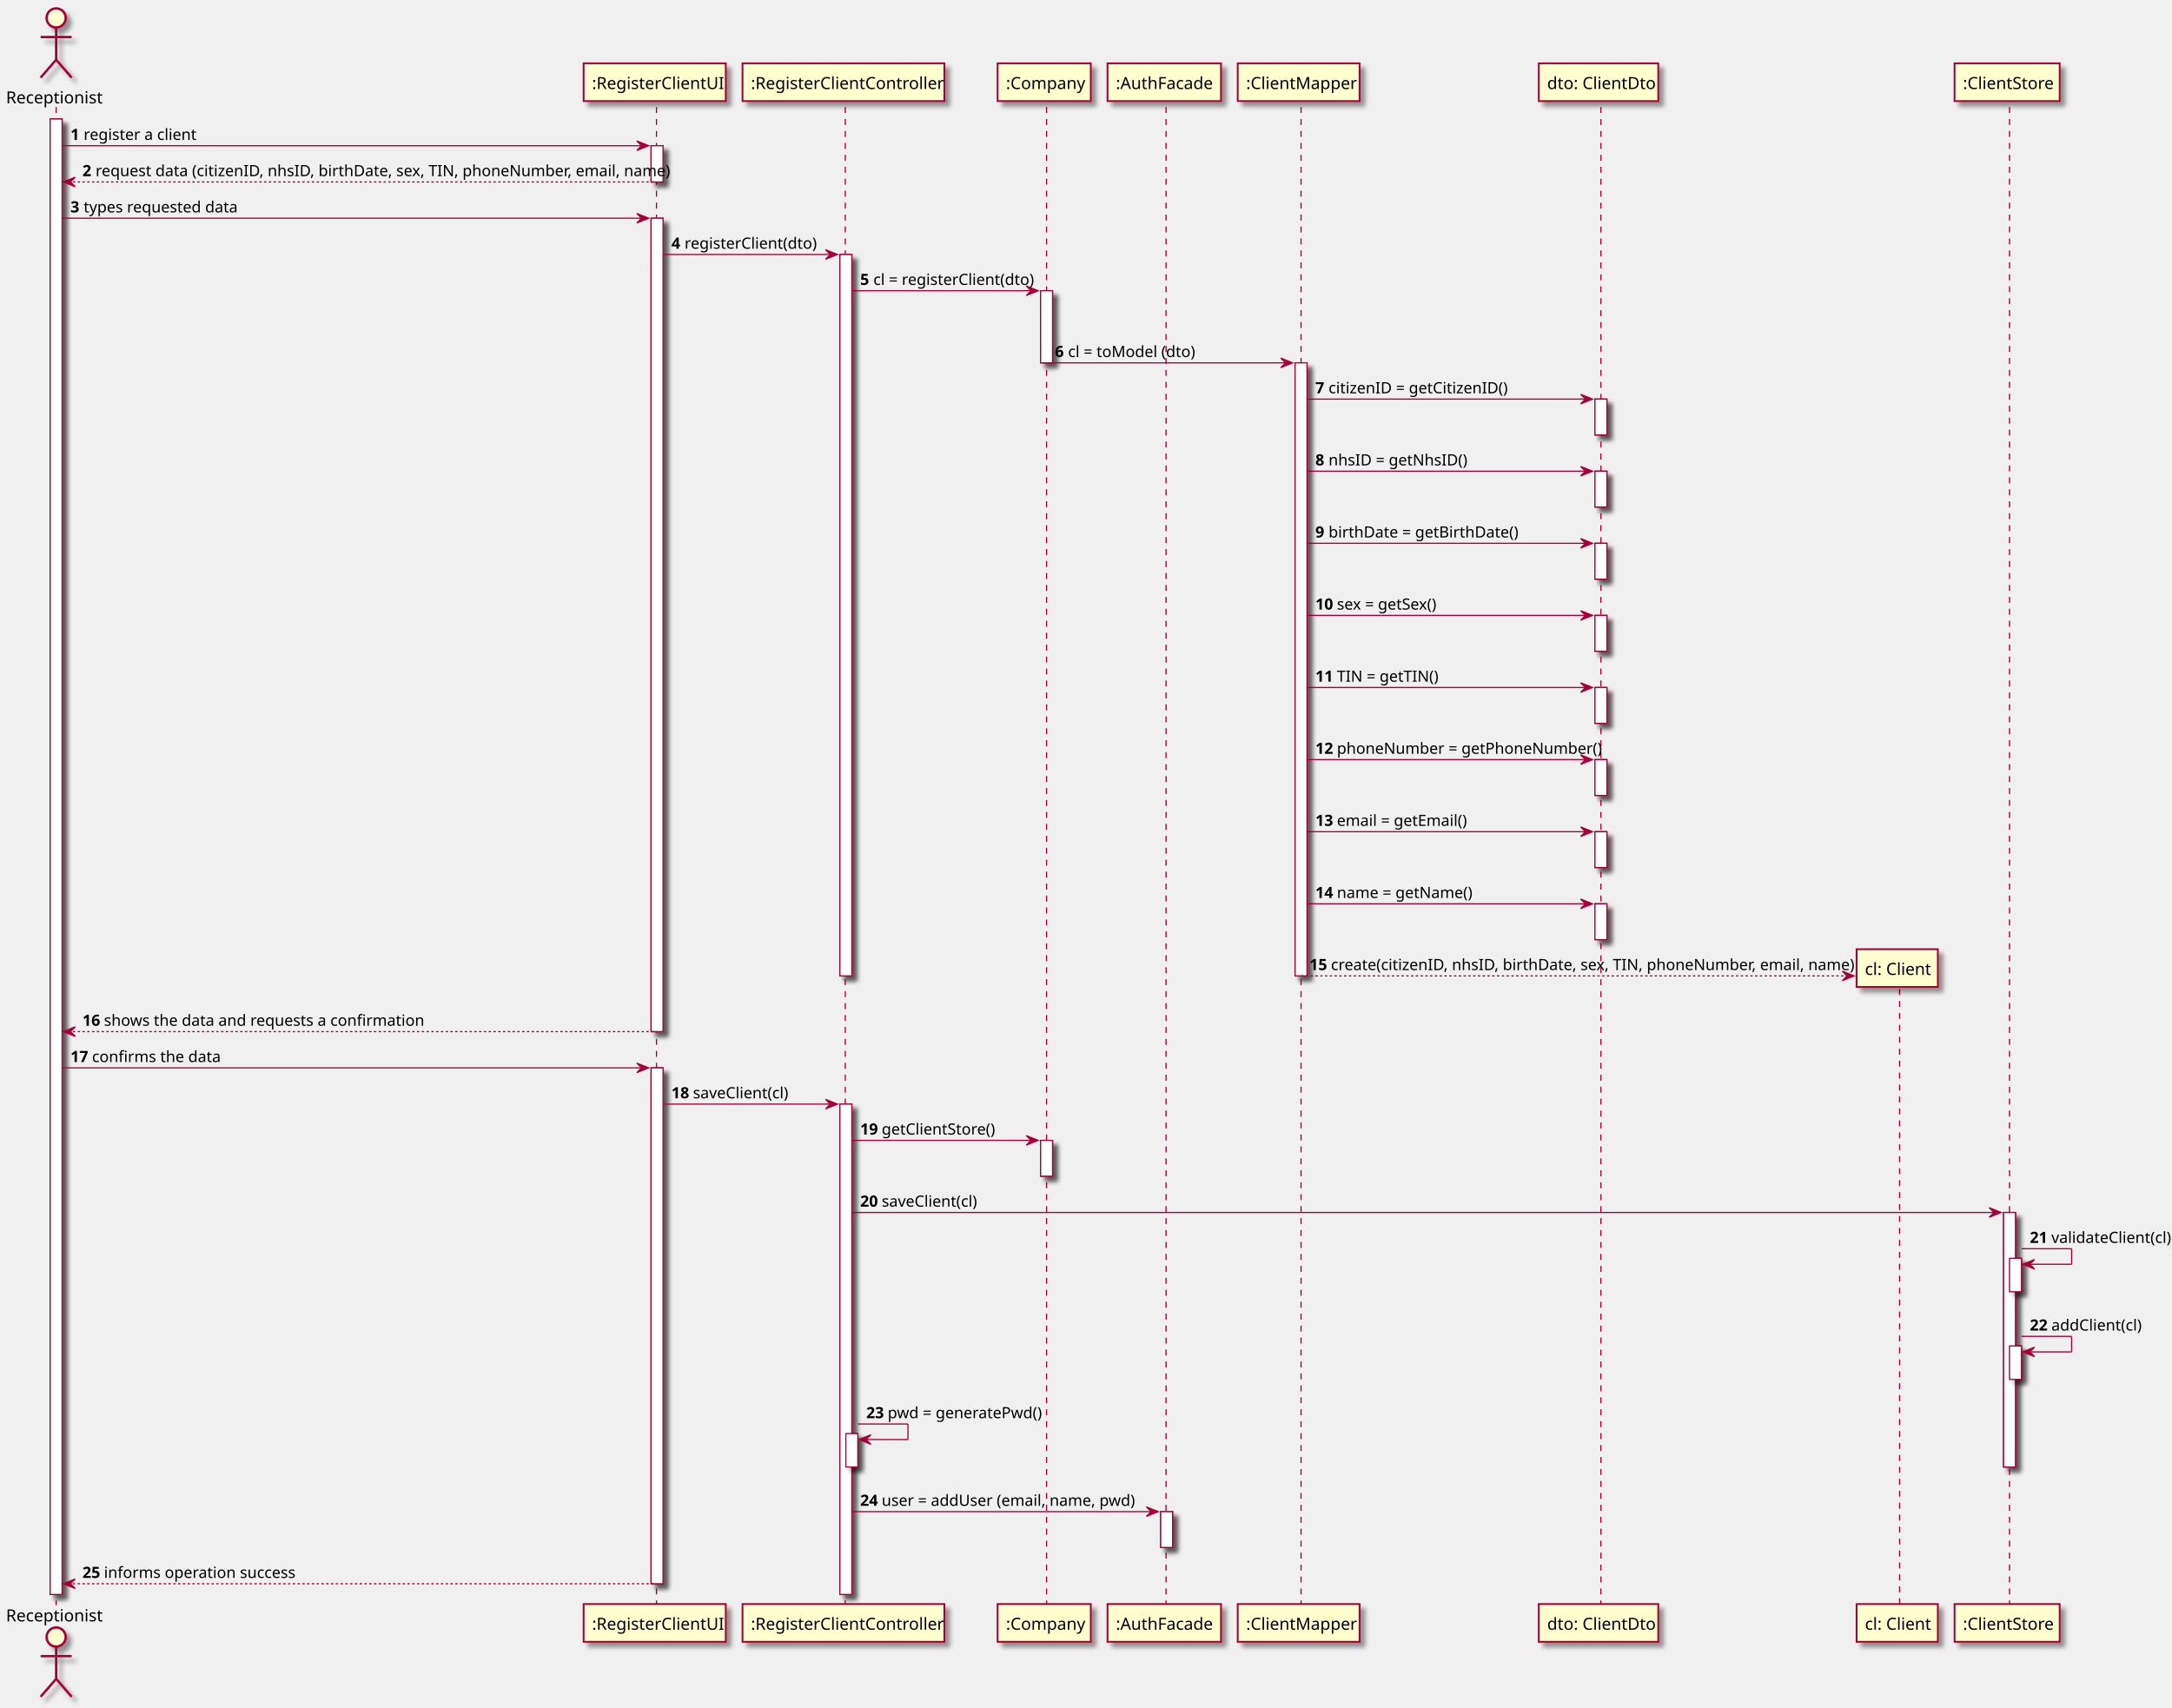
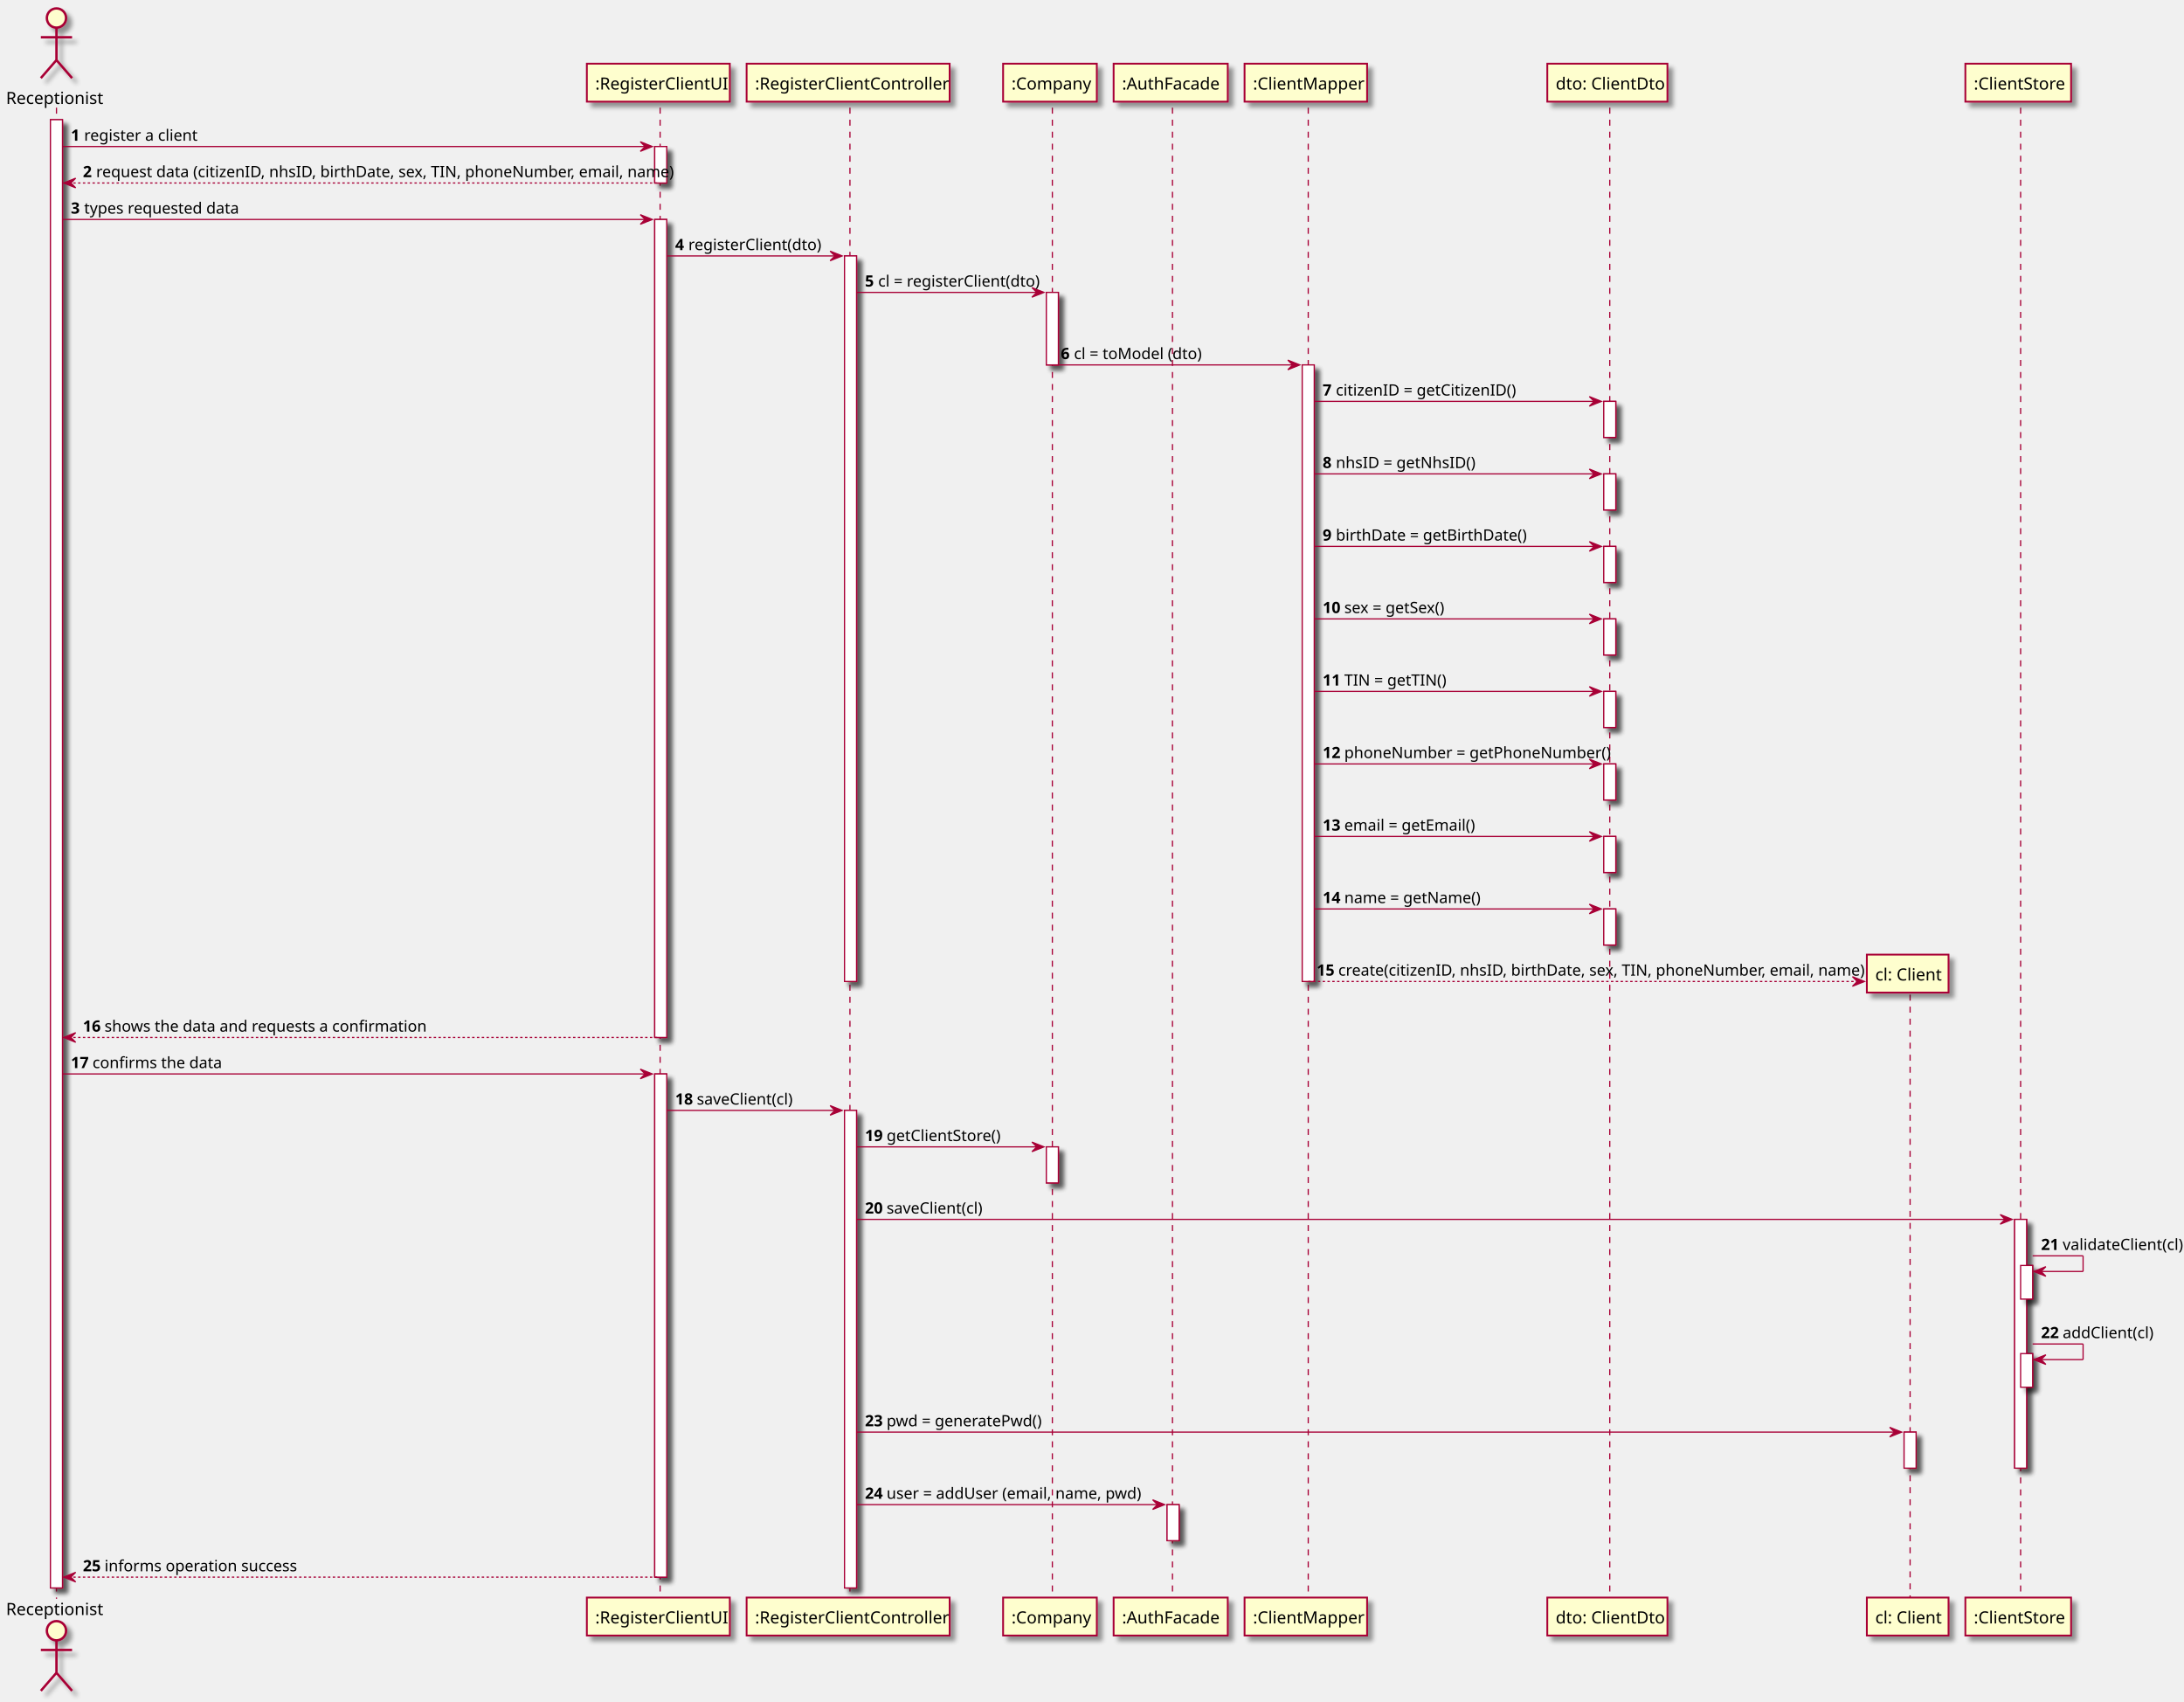
- <svg xmlns="http://www.w3.org/2000/svg" contentScriptType="application/ecmascript" contentStyleType="text/css" height="1429px" preserveAspectRatio="none" style="width:1818px;height:1429px;" version="1.1" viewBox="0 0 1818 1429" width="1818px" zoomAndPan="magnify">
+ <svg xmlns="http://www.w3.org/2000/svg" contentScriptType="application/ecmascript" contentStyleType="text/css" height="1416px" preserveAspectRatio="none" style="width:1818px;height:1416px;" version="1.1" viewBox="0 0 1818 1416" width="1818px" zoomAndPan="magnify">
  <defs>
-     <filter height="300%" id="fi24ng30f5qsc" width="300%" x="-1" y="-1">
+     <filter height="300%" id="f14ypcmbya30nk" width="300%" x="-1" y="-1">
      <feGaussianBlur result="blurOut" stdDeviation="2.0" />
      <feColorMatrix in="blurOut" result="blurOut2" type="matrix" values="0 0 0 0 0 0 0 0 0 0 0 0 0 0 0 0 0 0 .4 0" />
      <feOffset dx="4.0" dy="4.0" in="blurOut2" result="blurOut3" />
      <feBlend in="SourceGraphic" in2="blurOut3" mode="normal" />
    </filter>
  </defs>
  <g>
-     <rect fill="#FFFFFF" filter="url(#fi24ng30f5qsc)" height="1235.047" style="stroke:#A80036;stroke-width:1.0;" width="10" x="42" y="99.609" />
-     <rect fill="#FFFFFF" filter="url(#fi24ng30f5qsc)" height="30.352" style="stroke:#A80036;stroke-width:1.0;" width="10" x="545" y="121.961" />
-     <rect fill="#FFFFFF" filter="url(#fi24ng30f5qsc)" height="680.828" style="stroke:#A80036;stroke-width:1.0;" width="10" x="545" y="182.664" />
-     <rect fill="#FFFFFF" filter="url(#fi24ng30f5qsc)" height="431.812" style="stroke:#A80036;stroke-width:1.0;" width="10" x="545" y="893.844" />
-     <rect fill="#FFFFFF" filter="url(#fi24ng30f5qsc)" height="603.867" style="stroke:#A80036;stroke-width:1.0;" width="10" x="703" y="213.016" />
-     <rect fill="#FFFFFF" filter="url(#fi24ng30f5qsc)" height="410.461" style="stroke:#A80036;stroke-width:1.0;" width="10" x="703" y="924.195" />
-     <rect fill="#FFFFFF" filter="url(#fi24ng30f5qsc)" height="28" style="stroke:#A80036;stroke-width:1.0;" width="10" x="708" y="1199.953" />
-     <rect fill="#FFFFFF" filter="url(#fi24ng30f5qsc)" height="60.352" style="stroke:#A80036;stroke-width:1.0;" width="10" x="871" y="243.367" />
-     <rect fill="#FFFFFF" filter="url(#fi24ng30f5qsc)" height="30" style="stroke:#A80036;stroke-width:1.0;" width="10" x="871" y="954.547" />
-     <rect fill="#FFFFFF" filter="url(#fi24ng30f5qsc)" height="30" style="stroke:#A80036;stroke-width:1.0;" width="10" x="971.5" y="1265.305" />
-     <rect fill="#FFFFFF" filter="url(#fi24ng30f5qsc)" height="513.164" style="stroke:#A80036;stroke-width:1.0;" width="10" x="1084" y="303.719" />
-     <rect fill="#FFFFFF" filter="url(#fi24ng30f5qsc)" height="30" style="stroke:#A80036;stroke-width:1.0;" width="10" x="1335" y="334.07" />
-     <rect fill="#FFFFFF" filter="url(#fi24ng30f5qsc)" height="30" style="stroke:#A80036;stroke-width:1.0;" width="10" x="1335" y="394.422" />
-     <rect fill="#FFFFFF" filter="url(#fi24ng30f5qsc)" height="30" style="stroke:#A80036;stroke-width:1.0;" width="10" x="1335" y="454.773" />
-     <rect fill="#FFFFFF" filter="url(#fi24ng30f5qsc)" height="30" style="stroke:#A80036;stroke-width:1.0;" width="10" x="1335" y="515.125" />
-     <rect fill="#FFFFFF" filter="url(#fi24ng30f5qsc)" height="30" style="stroke:#A80036;stroke-width:1.0;" width="10" x="1335" y="575.477" />
-     <rect fill="#FFFFFF" filter="url(#fi24ng30f5qsc)" height="30" style="stroke:#A80036;stroke-width:1.0;" width="10" x="1335" y="635.828" />
-     <rect fill="#FFFFFF" filter="url(#fi24ng30f5qsc)" height="30" style="stroke:#A80036;stroke-width:1.0;" width="10" x="1335" y="696.18" />
-     <rect fill="#FFFFFF" filter="url(#fi24ng30f5qsc)" height="30" style="stroke:#A80036;stroke-width:1.0;" width="10" x="1335" y="756.531" />
-     <rect fill="#FFFFFF" filter="url(#fi24ng30f5qsc)" height="213.055" style="stroke:#A80036;stroke-width:1.0;" width="10" x="1677" y="1014.898" />
-     <rect fill="#FFFFFF" filter="url(#fi24ng30f5qsc)" height="28" style="stroke:#A80036;stroke-width:1.0;" width="10" x="1682" y="1053.25" />
-     <rect fill="#FFFFFF" filter="url(#fi24ng30f5qsc)" height="28" style="stroke:#A80036;stroke-width:1.0;" width="10" x="1682" y="1126.602" />
-     <line style="stroke:#A80036;stroke-width:1.0;stroke-dasharray:5.0,5.0;" x1="47" x2="47" y1="89.609" y2="1343.656" />
-     <line style="stroke:#A80036;stroke-width:1.0;stroke-dasharray:5.0,5.0;" x1="549.5" x2="549.5" y1="89.609" y2="1343.656" />
-     <line style="stroke:#A80036;stroke-width:1.0;stroke-dasharray:5.0,5.0;" x1="707.5" x2="707.5" y1="89.609" y2="1343.656" />
-     <line style="stroke:#A80036;stroke-width:1.0;stroke-dasharray:5.0,5.0;" x1="876" x2="876" y1="89.609" y2="1343.656" />
-     <line style="stroke:#A80036;stroke-width:1.0;stroke-dasharray:5.0,5.0;" x1="976" x2="976" y1="89.609" y2="1343.656" />
-     <line style="stroke:#A80036;stroke-width:1.0;stroke-dasharray:5.0,5.0;" x1="1089" x2="1089" y1="89.609" y2="1343.656" />
-     <line style="stroke:#A80036;stroke-width:1.0;stroke-dasharray:5.0,5.0;" x1="1340" x2="1340" y1="89.609" y2="1343.656" />
-     <line style="stroke:#A80036;stroke-width:1.0;stroke-dasharray:5.0,5.0;" x1="1590" x2="1590" y1="827.836" y2="1343.656" />
-     <line style="stroke:#A80036;stroke-width:1.0;stroke-dasharray:5.0,5.0;" x1="1682" x2="1682" y1="89.609" y2="1343.656" />
+     <rect fill="#FFFFFF" filter="url(#f14ypcmbya30nk)" height="1222.047" style="stroke:#A80036;stroke-width:1.0;" width="10" x="42" y="99.609" />
+     <rect fill="#FFFFFF" filter="url(#f14ypcmbya30nk)" height="30.352" style="stroke:#A80036;stroke-width:1.0;" width="10" x="545" y="121.961" />
+     <rect fill="#FFFFFF" filter="url(#f14ypcmbya30nk)" height="680.828" style="stroke:#A80036;stroke-width:1.0;" width="10" x="545" y="182.664" />
+     <rect fill="#FFFFFF" filter="url(#f14ypcmbya30nk)" height="418.812" style="stroke:#A80036;stroke-width:1.0;" width="10" x="545" y="893.844" />
+     <rect fill="#FFFFFF" filter="url(#f14ypcmbya30nk)" height="603.867" style="stroke:#A80036;stroke-width:1.0;" width="10" x="703" y="213.016" />
+     <rect fill="#FFFFFF" filter="url(#f14ypcmbya30nk)" height="397.461" style="stroke:#A80036;stroke-width:1.0;" width="10" x="703" y="924.195" />
+     <rect fill="#FFFFFF" filter="url(#f14ypcmbya30nk)" height="60.352" style="stroke:#A80036;stroke-width:1.0;" width="10" x="871" y="243.367" />
+     <rect fill="#FFFFFF" filter="url(#f14ypcmbya30nk)" height="30" style="stroke:#A80036;stroke-width:1.0;" width="10" x="871" y="954.547" />
+     <rect fill="#FFFFFF" filter="url(#f14ypcmbya30nk)" height="30" style="stroke:#A80036;stroke-width:1.0;" width="10" x="971.5" y="1252.305" />
+     <rect fill="#FFFFFF" filter="url(#f14ypcmbya30nk)" height="513.164" style="stroke:#A80036;stroke-width:1.0;" width="10" x="1084" y="303.719" />
+     <rect fill="#FFFFFF" filter="url(#f14ypcmbya30nk)" height="30" style="stroke:#A80036;stroke-width:1.0;" width="10" x="1335" y="334.07" />
+     <rect fill="#FFFFFF" filter="url(#f14ypcmbya30nk)" height="30" style="stroke:#A80036;stroke-width:1.0;" width="10" x="1335" y="394.422" />
+     <rect fill="#FFFFFF" filter="url(#f14ypcmbya30nk)" height="30" style="stroke:#A80036;stroke-width:1.0;" width="10" x="1335" y="454.773" />
+     <rect fill="#FFFFFF" filter="url(#f14ypcmbya30nk)" height="30" style="stroke:#A80036;stroke-width:1.0;" width="10" x="1335" y="515.125" />
+     <rect fill="#FFFFFF" filter="url(#f14ypcmbya30nk)" height="30" style="stroke:#A80036;stroke-width:1.0;" width="10" x="1335" y="575.477" />
+     <rect fill="#FFFFFF" filter="url(#f14ypcmbya30nk)" height="30" style="stroke:#A80036;stroke-width:1.0;" width="10" x="1335" y="635.828" />
+     <rect fill="#FFFFFF" filter="url(#f14ypcmbya30nk)" height="30" style="stroke:#A80036;stroke-width:1.0;" width="10" x="1335" y="696.18" />
+     <rect fill="#FFFFFF" filter="url(#f14ypcmbya30nk)" height="30" style="stroke:#A80036;stroke-width:1.0;" width="10" x="1335" y="756.531" />
+     <rect fill="#FFFFFF" filter="url(#f14ypcmbya30nk)" height="30" style="stroke:#A80036;stroke-width:1.0;" width="10" x="1585" y="1191.953" />
+     <rect fill="#FFFFFF" filter="url(#f14ypcmbya30nk)" height="207.055" style="stroke:#A80036;stroke-width:1.0;" width="10" x="1677" y="1014.898" />
+     <rect fill="#FFFFFF" filter="url(#f14ypcmbya30nk)" height="28" style="stroke:#A80036;stroke-width:1.0;" width="10" x="1682" y="1053.25" />
+     <rect fill="#FFFFFF" filter="url(#f14ypcmbya30nk)" height="28" style="stroke:#A80036;stroke-width:1.0;" width="10" x="1682" y="1126.602" />
+     <line style="stroke:#A80036;stroke-width:1.0;stroke-dasharray:5.0,5.0;" x1="47" x2="47" y1="89.609" y2="1330.656" />
+     <line style="stroke:#A80036;stroke-width:1.0;stroke-dasharray:5.0,5.0;" x1="549.5" x2="549.5" y1="89.609" y2="1330.656" />
+     <line style="stroke:#A80036;stroke-width:1.0;stroke-dasharray:5.0,5.0;" x1="707.5" x2="707.5" y1="89.609" y2="1330.656" />
+     <line style="stroke:#A80036;stroke-width:1.0;stroke-dasharray:5.0,5.0;" x1="876" x2="876" y1="89.609" y2="1330.656" />
+     <line style="stroke:#A80036;stroke-width:1.0;stroke-dasharray:5.0,5.0;" x1="976" x2="976" y1="89.609" y2="1330.656" />
+     <line style="stroke:#A80036;stroke-width:1.0;stroke-dasharray:5.0,5.0;" x1="1089" x2="1089" y1="89.609" y2="1330.656" />
+     <line style="stroke:#A80036;stroke-width:1.0;stroke-dasharray:5.0,5.0;" x1="1340" x2="1340" y1="89.609" y2="1330.656" />
+     <line style="stroke:#A80036;stroke-width:1.0;stroke-dasharray:5.0,5.0;" x1="1590" x2="1590" y1="827.836" y2="1330.656" />
+     <line style="stroke:#A80036;stroke-width:1.0;stroke-dasharray:5.0,5.0;" x1="1682" x2="1682" y1="89.609" y2="1330.656" />
    <text fill="#000000" font-family="sans-serif" font-size="14" lengthAdjust="spacing" textLength="78" x="5" y="86.533">Receptionist</text>
-     <ellipse cx="47" cy="15" fill="#FEFECE" filter="url(#fi24ng30f5qsc)" rx="8" ry="8" style="stroke:#A80036;stroke-width:2.0;" />
-     <path d="M47,23 L47,50 M34,31 L60,31 M47,50 L34,65 M47,50 L60,65 " fill="none" filter="url(#fi24ng30f5qsc)" style="stroke:#A80036;stroke-width:2.0;" />
-     <text fill="#000000" font-family="sans-serif" font-size="14" lengthAdjust="spacing" textLength="78" x="5" y="1357.189">Receptionist</text>
-     <ellipse cx="47" cy="1370.266" fill="#FEFECE" filter="url(#fi24ng30f5qsc)" rx="8" ry="8" style="stroke:#A80036;stroke-width:2.0;" />
-     <path d="M47,1378.266 L47,1405.266 M34,1386.266 L60,1386.266 M47,1405.266 L34,1420.266 M47,1405.266 L60,1420.266 " fill="none" filter="url(#fi24ng30f5qsc)" style="stroke:#A80036;stroke-width:2.0;" />
-     <rect fill="#FEFECE" filter="url(#fi24ng30f5qsc)" height="31.609" style="stroke:#A80036;stroke-width:1.5;" width="119" x="488.5" y="53" />
+     <ellipse cx="47" cy="15" fill="#FEFECE" filter="url(#f14ypcmbya30nk)" rx="8" ry="8" style="stroke:#A80036;stroke-width:2.0;" />
+     <path d="M47,23 L47,50 M34,31 L60,31 M47,50 L34,65 M47,50 L60,65 " fill="none" filter="url(#f14ypcmbya30nk)" style="stroke:#A80036;stroke-width:2.0;" />
+     <text fill="#000000" font-family="sans-serif" font-size="14" lengthAdjust="spacing" textLength="78" x="5" y="1344.189">Receptionist</text>
+     <ellipse cx="47" cy="1357.266" fill="#FEFECE" filter="url(#f14ypcmbya30nk)" rx="8" ry="8" style="stroke:#A80036;stroke-width:2.0;" />
+     <path d="M47,1365.266 L47,1392.266 M34,1373.266 L60,1373.266 M47,1392.266 L34,1407.266 M47,1392.266 L60,1407.266 " fill="none" filter="url(#f14ypcmbya30nk)" style="stroke:#A80036;stroke-width:2.0;" />
+     <rect fill="#FEFECE" filter="url(#f14ypcmbya30nk)" height="31.609" style="stroke:#A80036;stroke-width:1.5;" width="119" x="488.5" y="53" />
    <text fill="#000000" font-family="sans-serif" font-size="14" lengthAdjust="spacing" textLength="105" x="495.5" y="74.533">:RegisterClientUI</text>
-     <rect fill="#FEFECE" filter="url(#fi24ng30f5qsc)" height="31.609" style="stroke:#A80036;stroke-width:1.5;" width="119" x="488.5" y="1342.656" />
-     <text fill="#000000" font-family="sans-serif" font-size="14" lengthAdjust="spacing" textLength="105" x="495.5" y="1364.189">:RegisterClientUI</text>
-     <rect fill="#FEFECE" filter="url(#fi24ng30f5qsc)" height="31.609" style="stroke:#A80036;stroke-width:1.5;" width="169" x="621.5" y="53" />
+     <rect fill="#FEFECE" filter="url(#f14ypcmbya30nk)" height="31.609" style="stroke:#A80036;stroke-width:1.5;" width="119" x="488.5" y="1329.656" />
+     <text fill="#000000" font-family="sans-serif" font-size="14" lengthAdjust="spacing" textLength="105" x="495.5" y="1351.189">:RegisterClientUI</text>
+     <rect fill="#FEFECE" filter="url(#f14ypcmbya30nk)" height="31.609" style="stroke:#A80036;stroke-width:1.5;" width="169" x="621.5" y="53" />
    <text fill="#000000" font-family="sans-serif" font-size="14" lengthAdjust="spacing" textLength="155" x="628.5" y="74.533">:RegisterClientController</text>
-     <rect fill="#FEFECE" filter="url(#fi24ng30f5qsc)" height="31.609" style="stroke:#A80036;stroke-width:1.5;" width="169" x="621.5" y="1342.656" />
-     <text fill="#000000" font-family="sans-serif" font-size="14" lengthAdjust="spacing" textLength="155" x="628.5" y="1364.189">:RegisterClientController</text>
-     <rect fill="#FEFECE" filter="url(#fi24ng30f5qsc)" height="31.609" style="stroke:#A80036;stroke-width:1.5;" width="78" x="835" y="53" />
+     <rect fill="#FEFECE" filter="url(#f14ypcmbya30nk)" height="31.609" style="stroke:#A80036;stroke-width:1.5;" width="169" x="621.5" y="1329.656" />
+     <text fill="#000000" font-family="sans-serif" font-size="14" lengthAdjust="spacing" textLength="155" x="628.5" y="1351.189">:RegisterClientController</text>
+     <rect fill="#FEFECE" filter="url(#f14ypcmbya30nk)" height="31.609" style="stroke:#A80036;stroke-width:1.5;" width="78" x="835" y="53" />
    <text fill="#000000" font-family="sans-serif" font-size="14" lengthAdjust="spacing" textLength="64" x="842" y="74.533">:Company</text>
-     <rect fill="#FEFECE" filter="url(#fi24ng30f5qsc)" height="31.609" style="stroke:#A80036;stroke-width:1.5;" width="78" x="835" y="1342.656" />
-     <text fill="#000000" font-family="sans-serif" font-size="14" lengthAdjust="spacing" textLength="64" x="842" y="1364.189">:Company</text>
-     <rect fill="#FEFECE" filter="url(#fi24ng30f5qsc)" height="31.609" style="stroke:#A80036;stroke-width:1.5;" width="95" x="927" y="53" />
+     <rect fill="#FEFECE" filter="url(#f14ypcmbya30nk)" height="31.609" style="stroke:#A80036;stroke-width:1.5;" width="78" x="835" y="1329.656" />
+     <text fill="#000000" font-family="sans-serif" font-size="14" lengthAdjust="spacing" textLength="64" x="842" y="1351.189">:Company</text>
+     <rect fill="#FEFECE" filter="url(#f14ypcmbya30nk)" height="31.609" style="stroke:#A80036;stroke-width:1.5;" width="95" x="927" y="53" />
    <text fill="#000000" font-family="sans-serif" font-size="14" lengthAdjust="spacing" textLength="81" x="934" y="74.533">:AuthFacade</text>
-     <rect fill="#FEFECE" filter="url(#fi24ng30f5qsc)" height="31.609" style="stroke:#A80036;stroke-width:1.5;" width="95" x="927" y="1342.656" />
-     <text fill="#000000" font-family="sans-serif" font-size="14" lengthAdjust="spacing" textLength="81" x="934" y="1364.189">:AuthFacade</text>
-     <rect fill="#FEFECE" filter="url(#fi24ng30f5qsc)" height="31.609" style="stroke:#A80036;stroke-width:1.5;" width="102" x="1036" y="53" />
+     <rect fill="#FEFECE" filter="url(#f14ypcmbya30nk)" height="31.609" style="stroke:#A80036;stroke-width:1.5;" width="95" x="927" y="1329.656" />
+     <text fill="#000000" font-family="sans-serif" font-size="14" lengthAdjust="spacing" textLength="81" x="934" y="1351.189">:AuthFacade</text>
+     <rect fill="#FEFECE" filter="url(#f14ypcmbya30nk)" height="31.609" style="stroke:#A80036;stroke-width:1.5;" width="102" x="1036" y="53" />
    <text fill="#000000" font-family="sans-serif" font-size="14" lengthAdjust="spacing" textLength="88" x="1043" y="74.533">:ClientMapper</text>
-     <rect fill="#FEFECE" filter="url(#fi24ng30f5qsc)" height="31.609" style="stroke:#A80036;stroke-width:1.5;" width="102" x="1036" y="1342.656" />
-     <text fill="#000000" font-family="sans-serif" font-size="14" lengthAdjust="spacing" textLength="88" x="1043" y="1364.189">:ClientMapper</text>
-     <rect fill="#FEFECE" filter="url(#fi24ng30f5qsc)" height="31.609" style="stroke:#A80036;stroke-width:1.5;" width="100" x="1288" y="53" />
+     <rect fill="#FEFECE" filter="url(#f14ypcmbya30nk)" height="31.609" style="stroke:#A80036;stroke-width:1.5;" width="102" x="1036" y="1329.656" />
+     <text fill="#000000" font-family="sans-serif" font-size="14" lengthAdjust="spacing" textLength="88" x="1043" y="1351.189">:ClientMapper</text>
+     <rect fill="#FEFECE" filter="url(#f14ypcmbya30nk)" height="31.609" style="stroke:#A80036;stroke-width:1.5;" width="100" x="1288" y="53" />
    <text fill="#000000" font-family="sans-serif" font-size="14" lengthAdjust="spacing" textLength="86" x="1295" y="74.533">dto: ClientDto</text>
-     <rect fill="#FEFECE" filter="url(#fi24ng30f5qsc)" height="31.609" style="stroke:#A80036;stroke-width:1.5;" width="100" x="1288" y="1342.656" />
-     <text fill="#000000" font-family="sans-serif" font-size="14" lengthAdjust="spacing" textLength="86" x="1295" y="1364.189">dto: ClientDto</text>
-     <rect fill="#FEFECE" filter="url(#fi24ng30f5qsc)" height="31.609" style="stroke:#A80036;stroke-width:1.5;" width="68" x="1554" y="1342.656" />
-     <text fill="#000000" font-family="sans-serif" font-size="14" lengthAdjust="spacing" textLength="54" x="1561" y="1364.189">cl: Client</text>
-     <rect fill="#FEFECE" filter="url(#fi24ng30f5qsc)" height="31.609" style="stroke:#A80036;stroke-width:1.5;" width="88" x="1636" y="53" />
+     <rect fill="#FEFECE" filter="url(#f14ypcmbya30nk)" height="31.609" style="stroke:#A80036;stroke-width:1.5;" width="100" x="1288" y="1329.656" />
+     <text fill="#000000" font-family="sans-serif" font-size="14" lengthAdjust="spacing" textLength="86" x="1295" y="1351.189">dto: ClientDto</text>
+     <rect fill="#FEFECE" filter="url(#f14ypcmbya30nk)" height="31.609" style="stroke:#A80036;stroke-width:1.5;" width="68" x="1554" y="1329.656" />
+     <text fill="#000000" font-family="sans-serif" font-size="14" lengthAdjust="spacing" textLength="54" x="1561" y="1351.189">cl: Client</text>
+     <rect fill="#FEFECE" filter="url(#f14ypcmbya30nk)" height="31.609" style="stroke:#A80036;stroke-width:1.5;" width="88" x="1636" y="53" />
    <text fill="#000000" font-family="sans-serif" font-size="14" lengthAdjust="spacing" textLength="74" x="1643" y="74.533">:ClientStore</text>
-     <rect fill="#FEFECE" filter="url(#fi24ng30f5qsc)" height="31.609" style="stroke:#A80036;stroke-width:1.5;" width="88" x="1636" y="1342.656" />
-     <text fill="#000000" font-family="sans-serif" font-size="14" lengthAdjust="spacing" textLength="74" x="1643" y="1364.189">:ClientStore</text>
-     <rect fill="#FFFFFF" filter="url(#fi24ng30f5qsc)" height="1235.047" style="stroke:#A80036;stroke-width:1.0;" width="10" x="42" y="99.609" />
-     <rect fill="#FFFFFF" filter="url(#fi24ng30f5qsc)" height="30.352" style="stroke:#A80036;stroke-width:1.0;" width="10" x="545" y="121.961" />
-     <rect fill="#FFFFFF" filter="url(#fi24ng30f5qsc)" height="680.828" style="stroke:#A80036;stroke-width:1.0;" width="10" x="545" y="182.664" />
-     <rect fill="#FFFFFF" filter="url(#fi24ng30f5qsc)" height="431.812" style="stroke:#A80036;stroke-width:1.0;" width="10" x="545" y="893.844" />
-     <rect fill="#FFFFFF" filter="url(#fi24ng30f5qsc)" height="603.867" style="stroke:#A80036;stroke-width:1.0;" width="10" x="703" y="213.016" />
-     <rect fill="#FFFFFF" filter="url(#fi24ng30f5qsc)" height="410.461" style="stroke:#A80036;stroke-width:1.0;" width="10" x="703" y="924.195" />
-     <rect fill="#FFFFFF" filter="url(#fi24ng30f5qsc)" height="28" style="stroke:#A80036;stroke-width:1.0;" width="10" x="708" y="1199.953" />
-     <rect fill="#FFFFFF" filter="url(#fi24ng30f5qsc)" height="60.352" style="stroke:#A80036;stroke-width:1.0;" width="10" x="871" y="243.367" />
-     <rect fill="#FFFFFF" filter="url(#fi24ng30f5qsc)" height="30" style="stroke:#A80036;stroke-width:1.0;" width="10" x="871" y="954.547" />
-     <rect fill="#FFFFFF" filter="url(#fi24ng30f5qsc)" height="30" style="stroke:#A80036;stroke-width:1.0;" width="10" x="971.5" y="1265.305" />
-     <rect fill="#FFFFFF" filter="url(#fi24ng30f5qsc)" height="513.164" style="stroke:#A80036;stroke-width:1.0;" width="10" x="1084" y="303.719" />
-     <rect fill="#FFFFFF" filter="url(#fi24ng30f5qsc)" height="30" style="stroke:#A80036;stroke-width:1.0;" width="10" x="1335" y="334.07" />
-     <rect fill="#FFFFFF" filter="url(#fi24ng30f5qsc)" height="30" style="stroke:#A80036;stroke-width:1.0;" width="10" x="1335" y="394.422" />
-     <rect fill="#FFFFFF" filter="url(#fi24ng30f5qsc)" height="30" style="stroke:#A80036;stroke-width:1.0;" width="10" x="1335" y="454.773" />
-     <rect fill="#FFFFFF" filter="url(#fi24ng30f5qsc)" height="30" style="stroke:#A80036;stroke-width:1.0;" width="10" x="1335" y="515.125" />
-     <rect fill="#FFFFFF" filter="url(#fi24ng30f5qsc)" height="30" style="stroke:#A80036;stroke-width:1.0;" width="10" x="1335" y="575.477" />
-     <rect fill="#FFFFFF" filter="url(#fi24ng30f5qsc)" height="30" style="stroke:#A80036;stroke-width:1.0;" width="10" x="1335" y="635.828" />
-     <rect fill="#FFFFFF" filter="url(#fi24ng30f5qsc)" height="30" style="stroke:#A80036;stroke-width:1.0;" width="10" x="1335" y="696.18" />
-     <rect fill="#FFFFFF" filter="url(#fi24ng30f5qsc)" height="30" style="stroke:#A80036;stroke-width:1.0;" width="10" x="1335" y="756.531" />
-     <rect fill="#FFFFFF" filter="url(#fi24ng30f5qsc)" height="213.055" style="stroke:#A80036;stroke-width:1.0;" width="10" x="1677" y="1014.898" />
-     <rect fill="#FFFFFF" filter="url(#fi24ng30f5qsc)" height="28" style="stroke:#A80036;stroke-width:1.0;" width="10" x="1682" y="1053.25" />
-     <rect fill="#FFFFFF" filter="url(#fi24ng30f5qsc)" height="28" style="stroke:#A80036;stroke-width:1.0;" width="10" x="1682" y="1126.602" />
+     <rect fill="#FEFECE" filter="url(#f14ypcmbya30nk)" height="31.609" style="stroke:#A80036;stroke-width:1.5;" width="88" x="1636" y="1329.656" />
+     <text fill="#000000" font-family="sans-serif" font-size="14" lengthAdjust="spacing" textLength="74" x="1643" y="1351.189">:ClientStore</text>
+     <rect fill="#FFFFFF" filter="url(#f14ypcmbya30nk)" height="1222.047" style="stroke:#A80036;stroke-width:1.0;" width="10" x="42" y="99.609" />
+     <rect fill="#FFFFFF" filter="url(#f14ypcmbya30nk)" height="30.352" style="stroke:#A80036;stroke-width:1.0;" width="10" x="545" y="121.961" />
+     <rect fill="#FFFFFF" filter="url(#f14ypcmbya30nk)" height="680.828" style="stroke:#A80036;stroke-width:1.0;" width="10" x="545" y="182.664" />
+     <rect fill="#FFFFFF" filter="url(#f14ypcmbya30nk)" height="418.812" style="stroke:#A80036;stroke-width:1.0;" width="10" x="545" y="893.844" />
+     <rect fill="#FFFFFF" filter="url(#f14ypcmbya30nk)" height="603.867" style="stroke:#A80036;stroke-width:1.0;" width="10" x="703" y="213.016" />
+     <rect fill="#FFFFFF" filter="url(#f14ypcmbya30nk)" height="397.461" style="stroke:#A80036;stroke-width:1.0;" width="10" x="703" y="924.195" />
+     <rect fill="#FFFFFF" filter="url(#f14ypcmbya30nk)" height="60.352" style="stroke:#A80036;stroke-width:1.0;" width="10" x="871" y="243.367" />
+     <rect fill="#FFFFFF" filter="url(#f14ypcmbya30nk)" height="30" style="stroke:#A80036;stroke-width:1.0;" width="10" x="871" y="954.547" />
+     <rect fill="#FFFFFF" filter="url(#f14ypcmbya30nk)" height="30" style="stroke:#A80036;stroke-width:1.0;" width="10" x="971.5" y="1252.305" />
+     <rect fill="#FFFFFF" filter="url(#f14ypcmbya30nk)" height="513.164" style="stroke:#A80036;stroke-width:1.0;" width="10" x="1084" y="303.719" />
+     <rect fill="#FFFFFF" filter="url(#f14ypcmbya30nk)" height="30" style="stroke:#A80036;stroke-width:1.0;" width="10" x="1335" y="334.07" />
+     <rect fill="#FFFFFF" filter="url(#f14ypcmbya30nk)" height="30" style="stroke:#A80036;stroke-width:1.0;" width="10" x="1335" y="394.422" />
+     <rect fill="#FFFFFF" filter="url(#f14ypcmbya30nk)" height="30" style="stroke:#A80036;stroke-width:1.0;" width="10" x="1335" y="454.773" />
+     <rect fill="#FFFFFF" filter="url(#f14ypcmbya30nk)" height="30" style="stroke:#A80036;stroke-width:1.0;" width="10" x="1335" y="515.125" />
+     <rect fill="#FFFFFF" filter="url(#f14ypcmbya30nk)" height="30" style="stroke:#A80036;stroke-width:1.0;" width="10" x="1335" y="575.477" />
+     <rect fill="#FFFFFF" filter="url(#f14ypcmbya30nk)" height="30" style="stroke:#A80036;stroke-width:1.0;" width="10" x="1335" y="635.828" />
+     <rect fill="#FFFFFF" filter="url(#f14ypcmbya30nk)" height="30" style="stroke:#A80036;stroke-width:1.0;" width="10" x="1335" y="696.18" />
+     <rect fill="#FFFFFF" filter="url(#f14ypcmbya30nk)" height="30" style="stroke:#A80036;stroke-width:1.0;" width="10" x="1335" y="756.531" />
+     <rect fill="#FFFFFF" filter="url(#f14ypcmbya30nk)" height="30" style="stroke:#A80036;stroke-width:1.0;" width="10" x="1585" y="1191.953" />
+     <rect fill="#FFFFFF" filter="url(#f14ypcmbya30nk)" height="207.055" style="stroke:#A80036;stroke-width:1.0;" width="10" x="1677" y="1014.898" />
+     <rect fill="#FFFFFF" filter="url(#f14ypcmbya30nk)" height="28" style="stroke:#A80036;stroke-width:1.0;" width="10" x="1682" y="1053.25" />
+     <rect fill="#FFFFFF" filter="url(#f14ypcmbya30nk)" height="28" style="stroke:#A80036;stroke-width:1.0;" width="10" x="1682" y="1126.602" />
    <polygon fill="#A80036" points="533,117.961,543,121.961,533,125.961,537,121.961" style="stroke:#A80036;stroke-width:1.0;" />
    <line style="stroke:#A80036;stroke-width:1.0;" x1="52" x2="539" y1="121.961" y2="121.961" />
    <text fill="#000000" font-family="sans-serif" font-size="13" font-weight="bold" lengthAdjust="spacing" textLength="7" x="59" y="117.105">1</text>
    <text fill="#000000" font-family="sans-serif" font-size="13" lengthAdjust="spacing" textLength="89" x="70" y="117.105">register a client</text>
    <polygon fill="#A80036" points="63,148.312,53,152.312,63,156.312,59,152.312" style="stroke:#A80036;stroke-width:1.0;" />
    <line style="stroke:#A80036;stroke-width:1.0;stroke-dasharray:2.0,2.0;" x1="57" x2="549" y1="152.312" y2="152.312" />
    <text fill="#000000" font-family="sans-serif" font-size="13" font-weight="bold" lengthAdjust="spacing" textLength="7" x="69" y="147.456">2</text>
    <text fill="#000000" font-family="sans-serif" font-size="13" lengthAdjust="spacing" textLength="458" x="80" y="147.456">request data (citizenID, nhsID, birthDate, sex, TIN, phoneNumber, email, name)</text>
    <polygon fill="#A80036" points="533,178.664,543,182.664,533,186.664,537,182.664" style="stroke:#A80036;stroke-width:1.0;" />
    <line style="stroke:#A80036;stroke-width:1.0;" x1="52" x2="539" y1="182.664" y2="182.664" />
    <text fill="#000000" font-family="sans-serif" font-size="13" font-weight="bold" lengthAdjust="spacing" textLength="7" x="59" y="177.808">3</text>
    <text fill="#000000" font-family="sans-serif" font-size="13" lengthAdjust="spacing" textLength="122" x="70" y="177.808">types requested data</text>
    <polygon fill="#A80036" points="691,209.016,701,213.016,691,217.016,695,213.016" style="stroke:#A80036;stroke-width:1.0;" />
    <line style="stroke:#A80036;stroke-width:1.0;" x1="555" x2="697" y1="213.016" y2="213.016" />
    <text fill="#000000" font-family="sans-serif" font-size="13" font-weight="bold" lengthAdjust="spacing" textLength="7" x="562" y="208.159">4</text>
    <text fill="#000000" font-family="sans-serif" font-size="13" lengthAdjust="spacing" textLength="102" x="573" y="208.159">registerClient(dto)</text>
    <polygon fill="#A80036" points="859,239.367,869,243.367,859,247.367,863,243.367" style="stroke:#A80036;stroke-width:1.0;" />
    <line style="stroke:#A80036;stroke-width:1.0;" x1="713" x2="865" y1="243.367" y2="243.367" />
    <text fill="#000000" font-family="sans-serif" font-size="13" font-weight="bold" lengthAdjust="spacing" textLength="7" x="720" y="238.511">5</text>
    <text fill="#000000" font-family="sans-serif" font-size="13" lengthAdjust="spacing" textLength="128" x="731" y="238.511">cl = registerClient(dto)</text>
    <polygon fill="#A80036" points="1072,299.719,1082,303.719,1072,307.719,1076,303.719" style="stroke:#A80036;stroke-width:1.0;" />
    <line style="stroke:#A80036;stroke-width:1.0;" x1="876" x2="1078" y1="303.719" y2="303.719" />
    <text fill="#000000" font-family="sans-serif" font-size="13" font-weight="bold" lengthAdjust="spacing" textLength="7" x="883" y="298.862">6</text>
    <text fill="#000000" font-family="sans-serif" font-size="13" lengthAdjust="spacing" textLength="102" x="894" y="298.862">cl = toModel (dto)</text>
    <polygon fill="#A80036" points="1323,330.07,1333,334.07,1323,338.07,1327,334.07" style="stroke:#A80036;stroke-width:1.0;" />
    <line style="stroke:#A80036;stroke-width:1.0;" x1="1094" x2="1329" y1="334.07" y2="334.07" />
    <text fill="#000000" font-family="sans-serif" font-size="13" font-weight="bold" lengthAdjust="spacing" textLength="7" x="1101" y="329.214">7</text>
    <text fill="#000000" font-family="sans-serif" font-size="13" lengthAdjust="spacing" textLength="144" x="1112" y="329.214">citizenID = getCitizenID()</text>
    <polygon fill="#A80036" points="1323,390.422,1333,394.422,1323,398.422,1327,394.422" style="stroke:#A80036;stroke-width:1.0;" />
    <line style="stroke:#A80036;stroke-width:1.0;" x1="1094" x2="1329" y1="394.422" y2="394.422" />
    <text fill="#000000" font-family="sans-serif" font-size="13" font-weight="bold" lengthAdjust="spacing" textLength="7" x="1101" y="389.565">8</text>
    <text fill="#000000" font-family="sans-serif" font-size="13" lengthAdjust="spacing" textLength="110" x="1112" y="389.565">nhsID = getNhsID()</text>
    <polygon fill="#A80036" points="1323,450.773,1333,454.773,1323,458.773,1327,454.773" style="stroke:#A80036;stroke-width:1.0;" />
    <line style="stroke:#A80036;stroke-width:1.0;" x1="1094" x2="1329" y1="454.773" y2="454.773" />
    <text fill="#000000" font-family="sans-serif" font-size="13" font-weight="bold" lengthAdjust="spacing" textLength="7" x="1101" y="449.917">9</text>
    <text fill="#000000" font-family="sans-serif" font-size="13" lengthAdjust="spacing" textLength="148" x="1112" y="449.917">birthDate = getBirthDate()</text>
    <polygon fill="#A80036" points="1323,511.125,1333,515.125,1323,519.125,1327,515.125" style="stroke:#A80036;stroke-width:1.0;" />
    <line style="stroke:#A80036;stroke-width:1.0;" x1="1094" x2="1329" y1="515.125" y2="515.125" />
    <text fill="#000000" font-family="sans-serif" font-size="13" font-weight="bold" lengthAdjust="spacing" textLength="14" x="1101" y="510.269">10</text>
    <text fill="#000000" font-family="sans-serif" font-size="13" lengthAdjust="spacing" textLength="86" x="1119" y="510.269">sex = getSex()</text>
    <polygon fill="#A80036" points="1323,571.477,1333,575.477,1323,579.477,1327,575.477" style="stroke:#A80036;stroke-width:1.0;" />
    <line style="stroke:#A80036;stroke-width:1.0;" x1="1094" x2="1329" y1="575.477" y2="575.477" />
    <text fill="#000000" font-family="sans-serif" font-size="13" font-weight="bold" lengthAdjust="spacing" textLength="14" x="1101" y="570.62">11</text>
    <text fill="#000000" font-family="sans-serif" font-size="13" lengthAdjust="spacing" textLength="80" x="1119" y="570.62">TIN = getTIN()</text>
    <polygon fill="#A80036" points="1323,631.828,1333,635.828,1323,639.828,1327,635.828" style="stroke:#A80036;stroke-width:1.0;" />
    <line style="stroke:#A80036;stroke-width:1.0;" x1="1094" x2="1329" y1="635.828" y2="635.828" />
    <text fill="#000000" font-family="sans-serif" font-size="13" font-weight="bold" lengthAdjust="spacing" textLength="14" x="1101" y="630.972">12</text>
    <text fill="#000000" font-family="sans-serif" font-size="13" lengthAdjust="spacing" textLength="204" x="1119" y="630.972">phoneNumber = getPhoneNumber()</text>
    <polygon fill="#A80036" points="1323,692.18,1333,696.18,1323,700.18,1327,696.18" style="stroke:#A80036;stroke-width:1.0;" />
    <line style="stroke:#A80036;stroke-width:1.0;" x1="1094" x2="1329" y1="696.18" y2="696.18" />
    <text fill="#000000" font-family="sans-serif" font-size="13" font-weight="bold" lengthAdjust="spacing" textLength="14" x="1101" y="691.323">13</text>
    <text fill="#000000" font-family="sans-serif" font-size="13" lengthAdjust="spacing" textLength="106" x="1119" y="691.323">email = getEmail()</text>
    <polygon fill="#A80036" points="1323,752.531,1333,756.531,1323,760.531,1327,756.531" style="stroke:#A80036;stroke-width:1.0;" />
    <line style="stroke:#A80036;stroke-width:1.0;" x1="1094" x2="1329" y1="756.531" y2="756.531" />
    <text fill="#000000" font-family="sans-serif" font-size="13" font-weight="bold" lengthAdjust="spacing" textLength="14" x="1101" y="751.675">14</text>
    <text fill="#000000" font-family="sans-serif" font-size="13" lengthAdjust="spacing" textLength="108" x="1119" y="751.675">name = getName()</text>
    <polygon fill="#A80036" points="1542,812.883,1552,816.883,1542,820.883,1546,816.883" style="stroke:#A80036;stroke-width:1.0;" />
    <line style="stroke:#A80036;stroke-width:1.0;stroke-dasharray:2.0,2.0;" x1="1089" x2="1548" y1="816.883" y2="816.883" />
    <text fill="#000000" font-family="sans-serif" font-size="13" font-weight="bold" lengthAdjust="spacing" textLength="14" x="1096" y="812.026">15</text>
    <text fill="#000000" font-family="sans-serif" font-size="13" lengthAdjust="spacing" textLength="418" x="1114" y="812.026">create(citizenID, nhsID, birthDate, sex, TIN, phoneNumber, email, name)</text>
-     <rect fill="#FEFECE" filter="url(#fi24ng30f5qsc)" height="31.609" style="stroke:#A80036;stroke-width:1.5;" width="68" x="1554" y="794.531" />
+     <rect fill="#FEFECE" filter="url(#f14ypcmbya30nk)" height="31.609" style="stroke:#A80036;stroke-width:1.5;" width="68" x="1554" y="794.531" />
    <text fill="#000000" font-family="sans-serif" font-size="14" lengthAdjust="spacing" textLength="54" x="1561" y="816.064">cl: Client</text>
    <polygon fill="#A80036" points="63,859.492,53,863.492,63,867.492,59,863.492" style="stroke:#A80036;stroke-width:1.0;" />
    <line style="stroke:#A80036;stroke-width:1.0;stroke-dasharray:2.0,2.0;" x1="57" x2="549" y1="863.492" y2="863.492" />
    <text fill="#000000" font-family="sans-serif" font-size="13" font-weight="bold" lengthAdjust="spacing" textLength="14" x="69" y="858.636">16</text>
    <text fill="#000000" font-family="sans-serif" font-size="13" lengthAdjust="spacing" textLength="252" x="87" y="858.636">shows the data and requests a confirmation</text>
    <polygon fill="#A80036" points="533,889.844,543,893.844,533,897.844,537,893.844" style="stroke:#A80036;stroke-width:1.0;" />
    <line style="stroke:#A80036;stroke-width:1.0;" x1="52" x2="539" y1="893.844" y2="893.844" />
    <text fill="#000000" font-family="sans-serif" font-size="13" font-weight="bold" lengthAdjust="spacing" textLength="14" x="59" y="888.987">17</text>
    <text fill="#000000" font-family="sans-serif" font-size="13" lengthAdjust="spacing" textLength="100" x="77" y="888.987">confirms the data</text>
    <polygon fill="#A80036" points="691,920.195,701,924.195,691,928.195,695,924.195" style="stroke:#A80036;stroke-width:1.0;" />
    <line style="stroke:#A80036;stroke-width:1.0;" x1="555" x2="697" y1="924.195" y2="924.195" />
    <text fill="#000000" font-family="sans-serif" font-size="13" font-weight="bold" lengthAdjust="spacing" textLength="14" x="562" y="919.339">18</text>
    <text fill="#000000" font-family="sans-serif" font-size="13" lengthAdjust="spacing" textLength="77" x="580" y="919.339">saveClient(cl)</text>
    <polygon fill="#A80036" points="859,950.547,869,954.547,859,958.547,863,954.547" style="stroke:#A80036;stroke-width:1.0;" />
    <line style="stroke:#A80036;stroke-width:1.0;" x1="713" x2="865" y1="954.547" y2="954.547" />
    <text fill="#000000" font-family="sans-serif" font-size="13" font-weight="bold" lengthAdjust="spacing" textLength="14" x="720" y="949.69">19</text>
    <text fill="#000000" font-family="sans-serif" font-size="13" lengthAdjust="spacing" textLength="90" x="738" y="949.69">getClientStore()</text>
    <polygon fill="#A80036" points="1665,1010.898,1675,1014.898,1665,1018.898,1669,1014.898" style="stroke:#A80036;stroke-width:1.0;" />
    <line style="stroke:#A80036;stroke-width:1.0;" x1="713" x2="1671" y1="1014.898" y2="1014.898" />
    <text fill="#000000" font-family="sans-serif" font-size="13" font-weight="bold" lengthAdjust="spacing" textLength="14" x="720" y="1010.042">20</text>
    <text fill="#000000" font-family="sans-serif" font-size="13" lengthAdjust="spacing" textLength="77" x="738" y="1010.042">saveClient(cl)</text>
    <line style="stroke:#A80036;stroke-width:1.0;" x1="1692" x2="1734" y1="1045.25" y2="1045.25" />
    <line style="stroke:#A80036;stroke-width:1.0;" x1="1734" x2="1734" y1="1045.25" y2="1058.25" />
    <line style="stroke:#A80036;stroke-width:1.0;" x1="1693" x2="1734" y1="1058.25" y2="1058.25" />
    <polygon fill="#A80036" points="1703,1054.25,1693,1058.25,1703,1062.25,1699,1058.25" style="stroke:#A80036;stroke-width:1.0;" />
    <text fill="#000000" font-family="sans-serif" font-size="13" font-weight="bold" lengthAdjust="spacing" textLength="14" x="1699" y="1040.394">21</text>
    <text fill="#000000" font-family="sans-serif" font-size="13" lengthAdjust="spacing" textLength="94" x="1717" y="1040.394">validateClient(cl)</text>
    <line style="stroke:#A80036;stroke-width:1.0;" x1="1692" x2="1734" y1="1118.602" y2="1118.602" />
    <line style="stroke:#A80036;stroke-width:1.0;" x1="1734" x2="1734" y1="1118.602" y2="1131.602" />
    <line style="stroke:#A80036;stroke-width:1.0;" x1="1693" x2="1734" y1="1131.602" y2="1131.602" />
    <polygon fill="#A80036" points="1703,1127.602,1693,1131.602,1703,1135.602,1699,1131.602" style="stroke:#A80036;stroke-width:1.0;" />
    <text fill="#000000" font-family="sans-serif" font-size="13" font-weight="bold" lengthAdjust="spacing" textLength="14" x="1699" y="1113.745">22</text>
    <text fill="#000000" font-family="sans-serif" font-size="13" lengthAdjust="spacing" textLength="72" x="1717" y="1113.745">addClient(cl)</text>
-     <line style="stroke:#A80036;stroke-width:1.0;" x1="718" x2="760" y1="1191.953" y2="1191.953" />
-     <line style="stroke:#A80036;stroke-width:1.0;" x1="760" x2="760" y1="1191.953" y2="1204.953" />
-     <line style="stroke:#A80036;stroke-width:1.0;" x1="719" x2="760" y1="1204.953" y2="1204.953" />
-     <polygon fill="#A80036" points="729,1200.953,719,1204.953,729,1208.953,725,1204.953" style="stroke:#A80036;stroke-width:1.0;" />
-     <text fill="#000000" font-family="sans-serif" font-size="13" font-weight="bold" lengthAdjust="spacing" textLength="14" x="725" y="1187.097">23</text>
-     <text fill="#000000" font-family="sans-serif" font-size="13" lengthAdjust="spacing" textLength="122" x="743" y="1187.097">pwd = generatePwd()</text>
-     <polygon fill="#A80036" points="959.5,1261.305,969.5,1265.305,959.5,1269.305,963.5,1265.305" style="stroke:#A80036;stroke-width:1.0;" />
-     <line style="stroke:#A80036;stroke-width:1.0;" x1="713" x2="965.5" y1="1265.305" y2="1265.305" />
-     <text fill="#000000" font-family="sans-serif" font-size="13" font-weight="bold" lengthAdjust="spacing" textLength="14" x="720" y="1260.448">24</text>
-     <text fill="#000000" font-family="sans-serif" font-size="13" lengthAdjust="spacing" textLength="203" x="738" y="1260.448">user = addUser (email, name, pwd)</text>
-     <polygon fill="#A80036" points="63,1321.656,53,1325.656,63,1329.656,59,1325.656" style="stroke:#A80036;stroke-width:1.0;" />
-     <line style="stroke:#A80036;stroke-width:1.0;stroke-dasharray:2.0,2.0;" x1="57" x2="549" y1="1325.656" y2="1325.656" />
-     <text fill="#000000" font-family="sans-serif" font-size="13" font-weight="bold" lengthAdjust="spacing" textLength="14" x="69" y="1320.8">25</text>
-     <text fill="#000000" font-family="sans-serif" font-size="13" lengthAdjust="spacing" textLength="152" x="87" y="1320.8">informs operation success</text>
+     <polygon fill="#A80036" points="1573,1187.953,1583,1191.953,1573,1195.953,1577,1191.953" style="stroke:#A80036;stroke-width:1.0;" />
+     <line style="stroke:#A80036;stroke-width:1.0;" x1="713" x2="1579" y1="1191.953" y2="1191.953" />
+     <text fill="#000000" font-family="sans-serif" font-size="13" font-weight="bold" lengthAdjust="spacing" textLength="14" x="720" y="1187.097">23</text>
+     <text fill="#000000" font-family="sans-serif" font-size="13" lengthAdjust="spacing" textLength="122" x="738" y="1187.097">pwd = generatePwd()</text>
+     <polygon fill="#A80036" points="959.5,1248.305,969.5,1252.305,959.5,1256.305,963.5,1252.305" style="stroke:#A80036;stroke-width:1.0;" />
+     <line style="stroke:#A80036;stroke-width:1.0;" x1="713" x2="965.5" y1="1252.305" y2="1252.305" />
+     <text fill="#000000" font-family="sans-serif" font-size="13" font-weight="bold" lengthAdjust="spacing" textLength="14" x="720" y="1247.448">24</text>
+     <text fill="#000000" font-family="sans-serif" font-size="13" lengthAdjust="spacing" textLength="203" x="738" y="1247.448">user = addUser (email, name, pwd)</text>
+     <polygon fill="#A80036" points="63,1308.656,53,1312.656,63,1316.656,59,1312.656" style="stroke:#A80036;stroke-width:1.0;" />
+     <line style="stroke:#A80036;stroke-width:1.0;stroke-dasharray:2.0,2.0;" x1="57" x2="549" y1="1312.656" y2="1312.656" />
+     <text fill="#000000" font-family="sans-serif" font-size="13" font-weight="bold" lengthAdjust="spacing" textLength="14" x="69" y="1307.8">25</text>
+     <text fill="#000000" font-family="sans-serif" font-size="13" lengthAdjust="spacing" textLength="152" x="87" y="1307.8">informs operation success</text>
  </g>
</svg>
